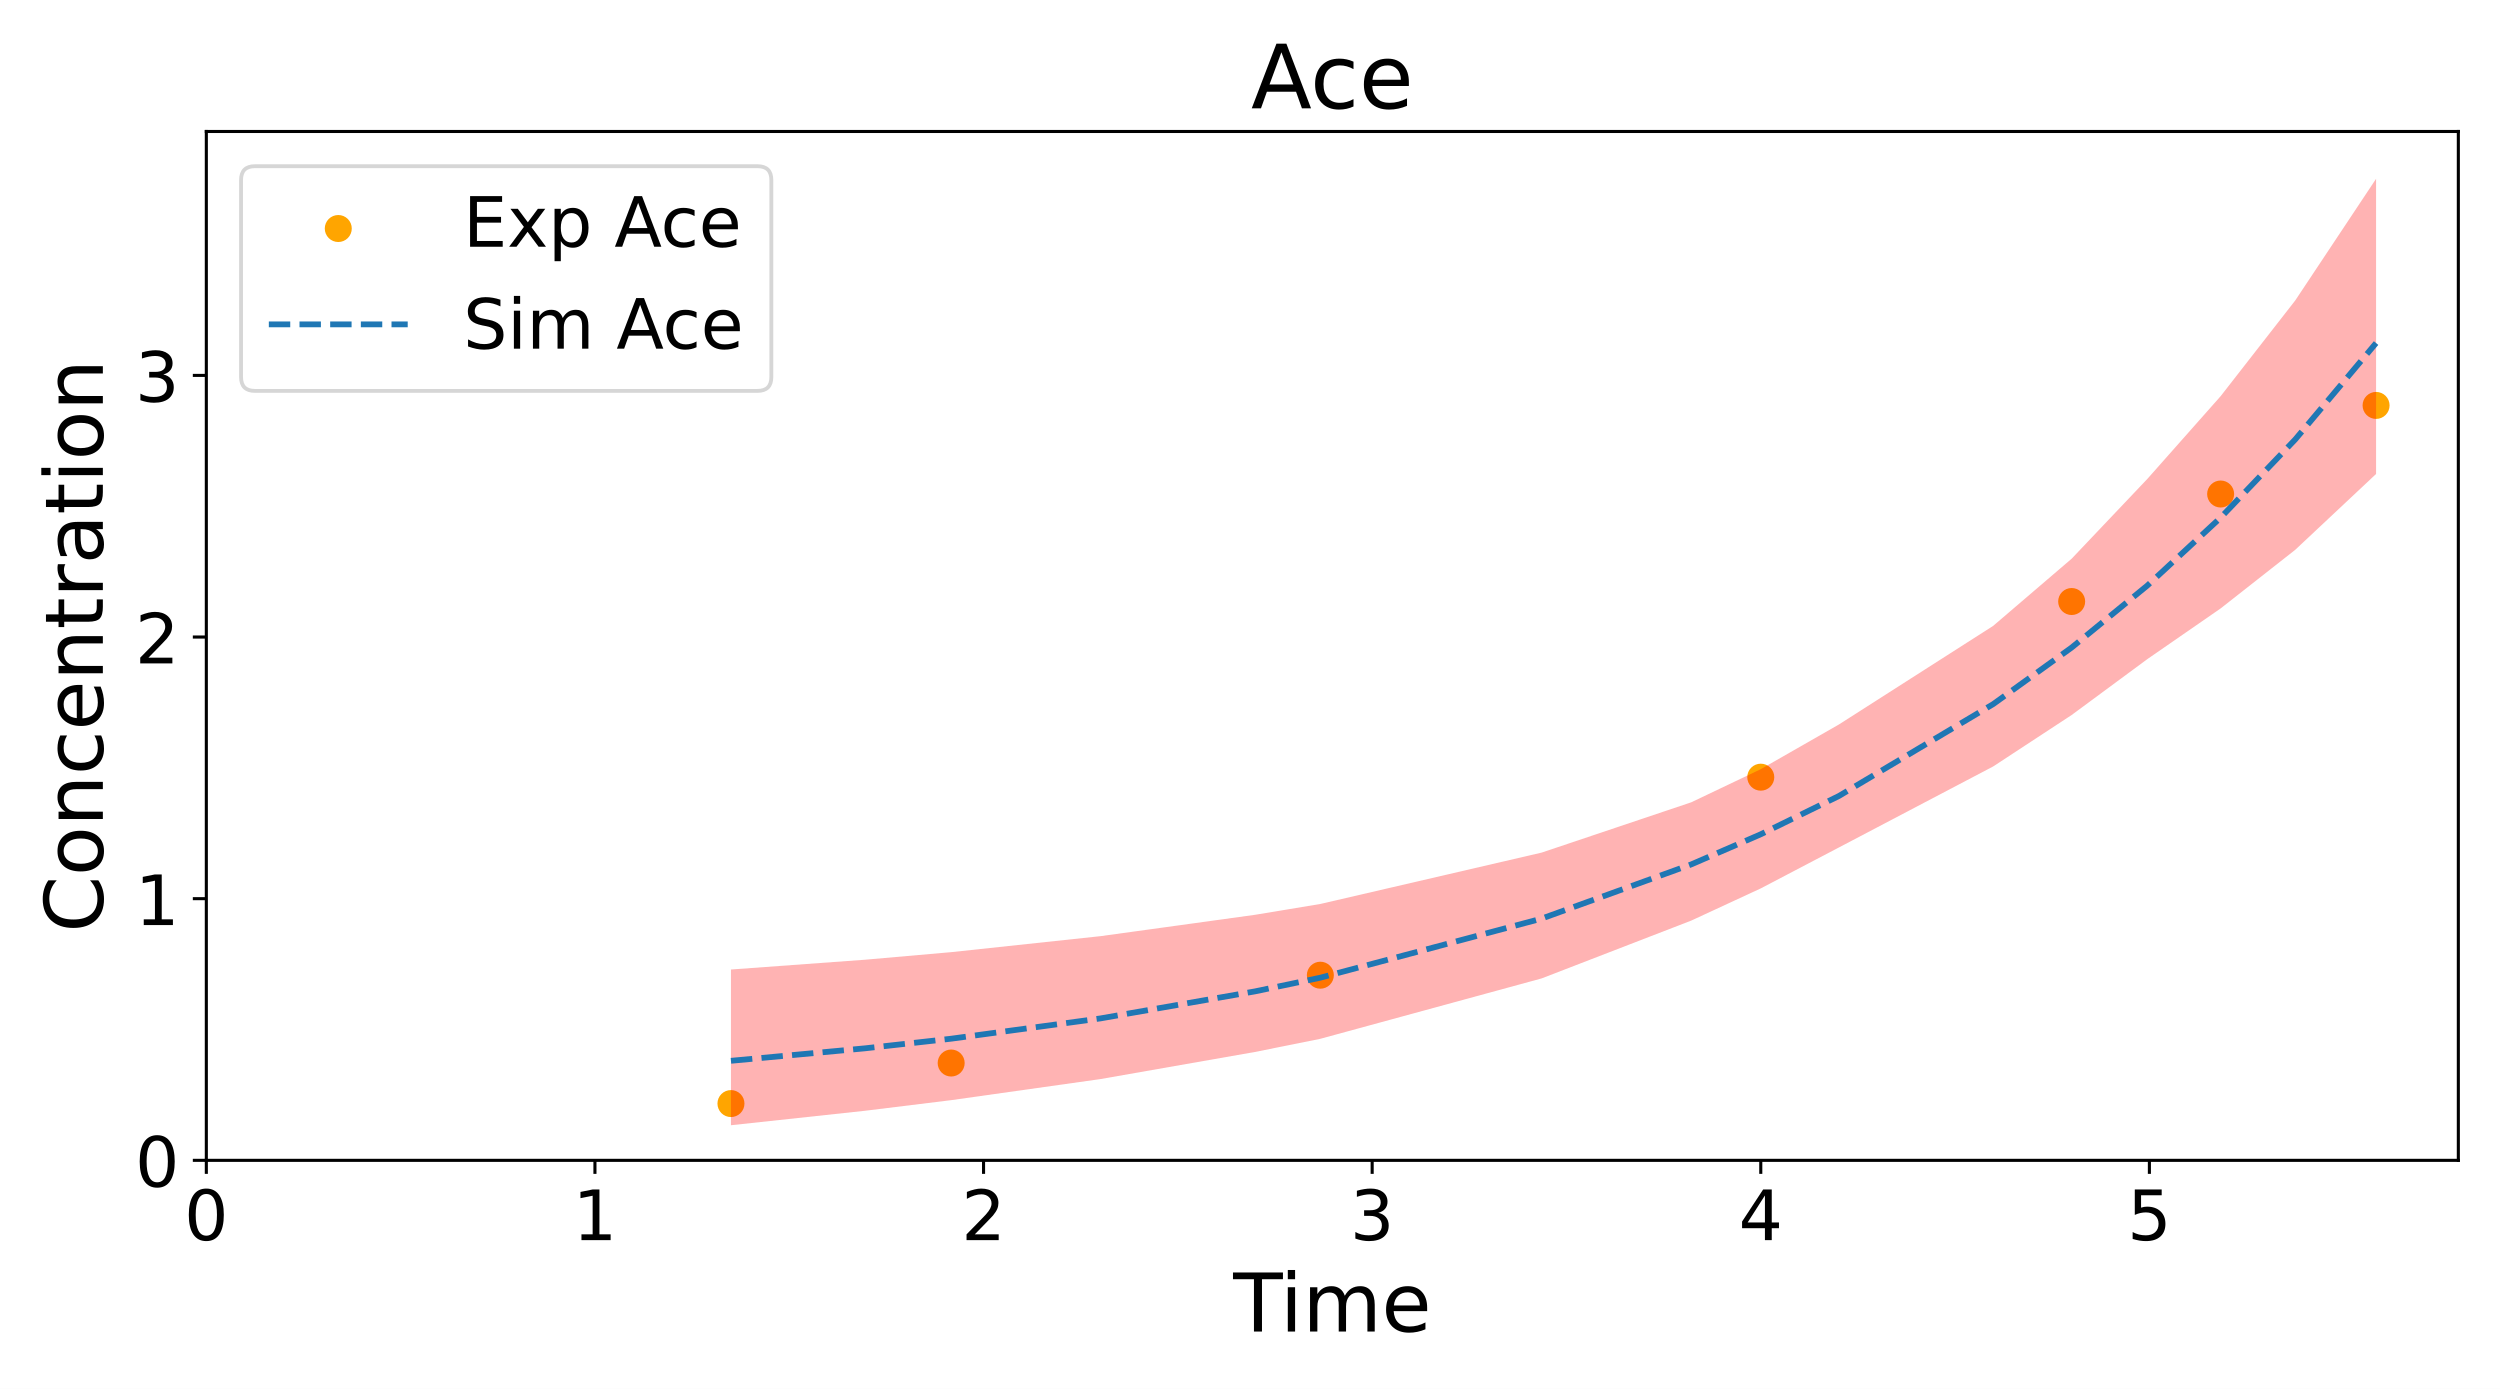
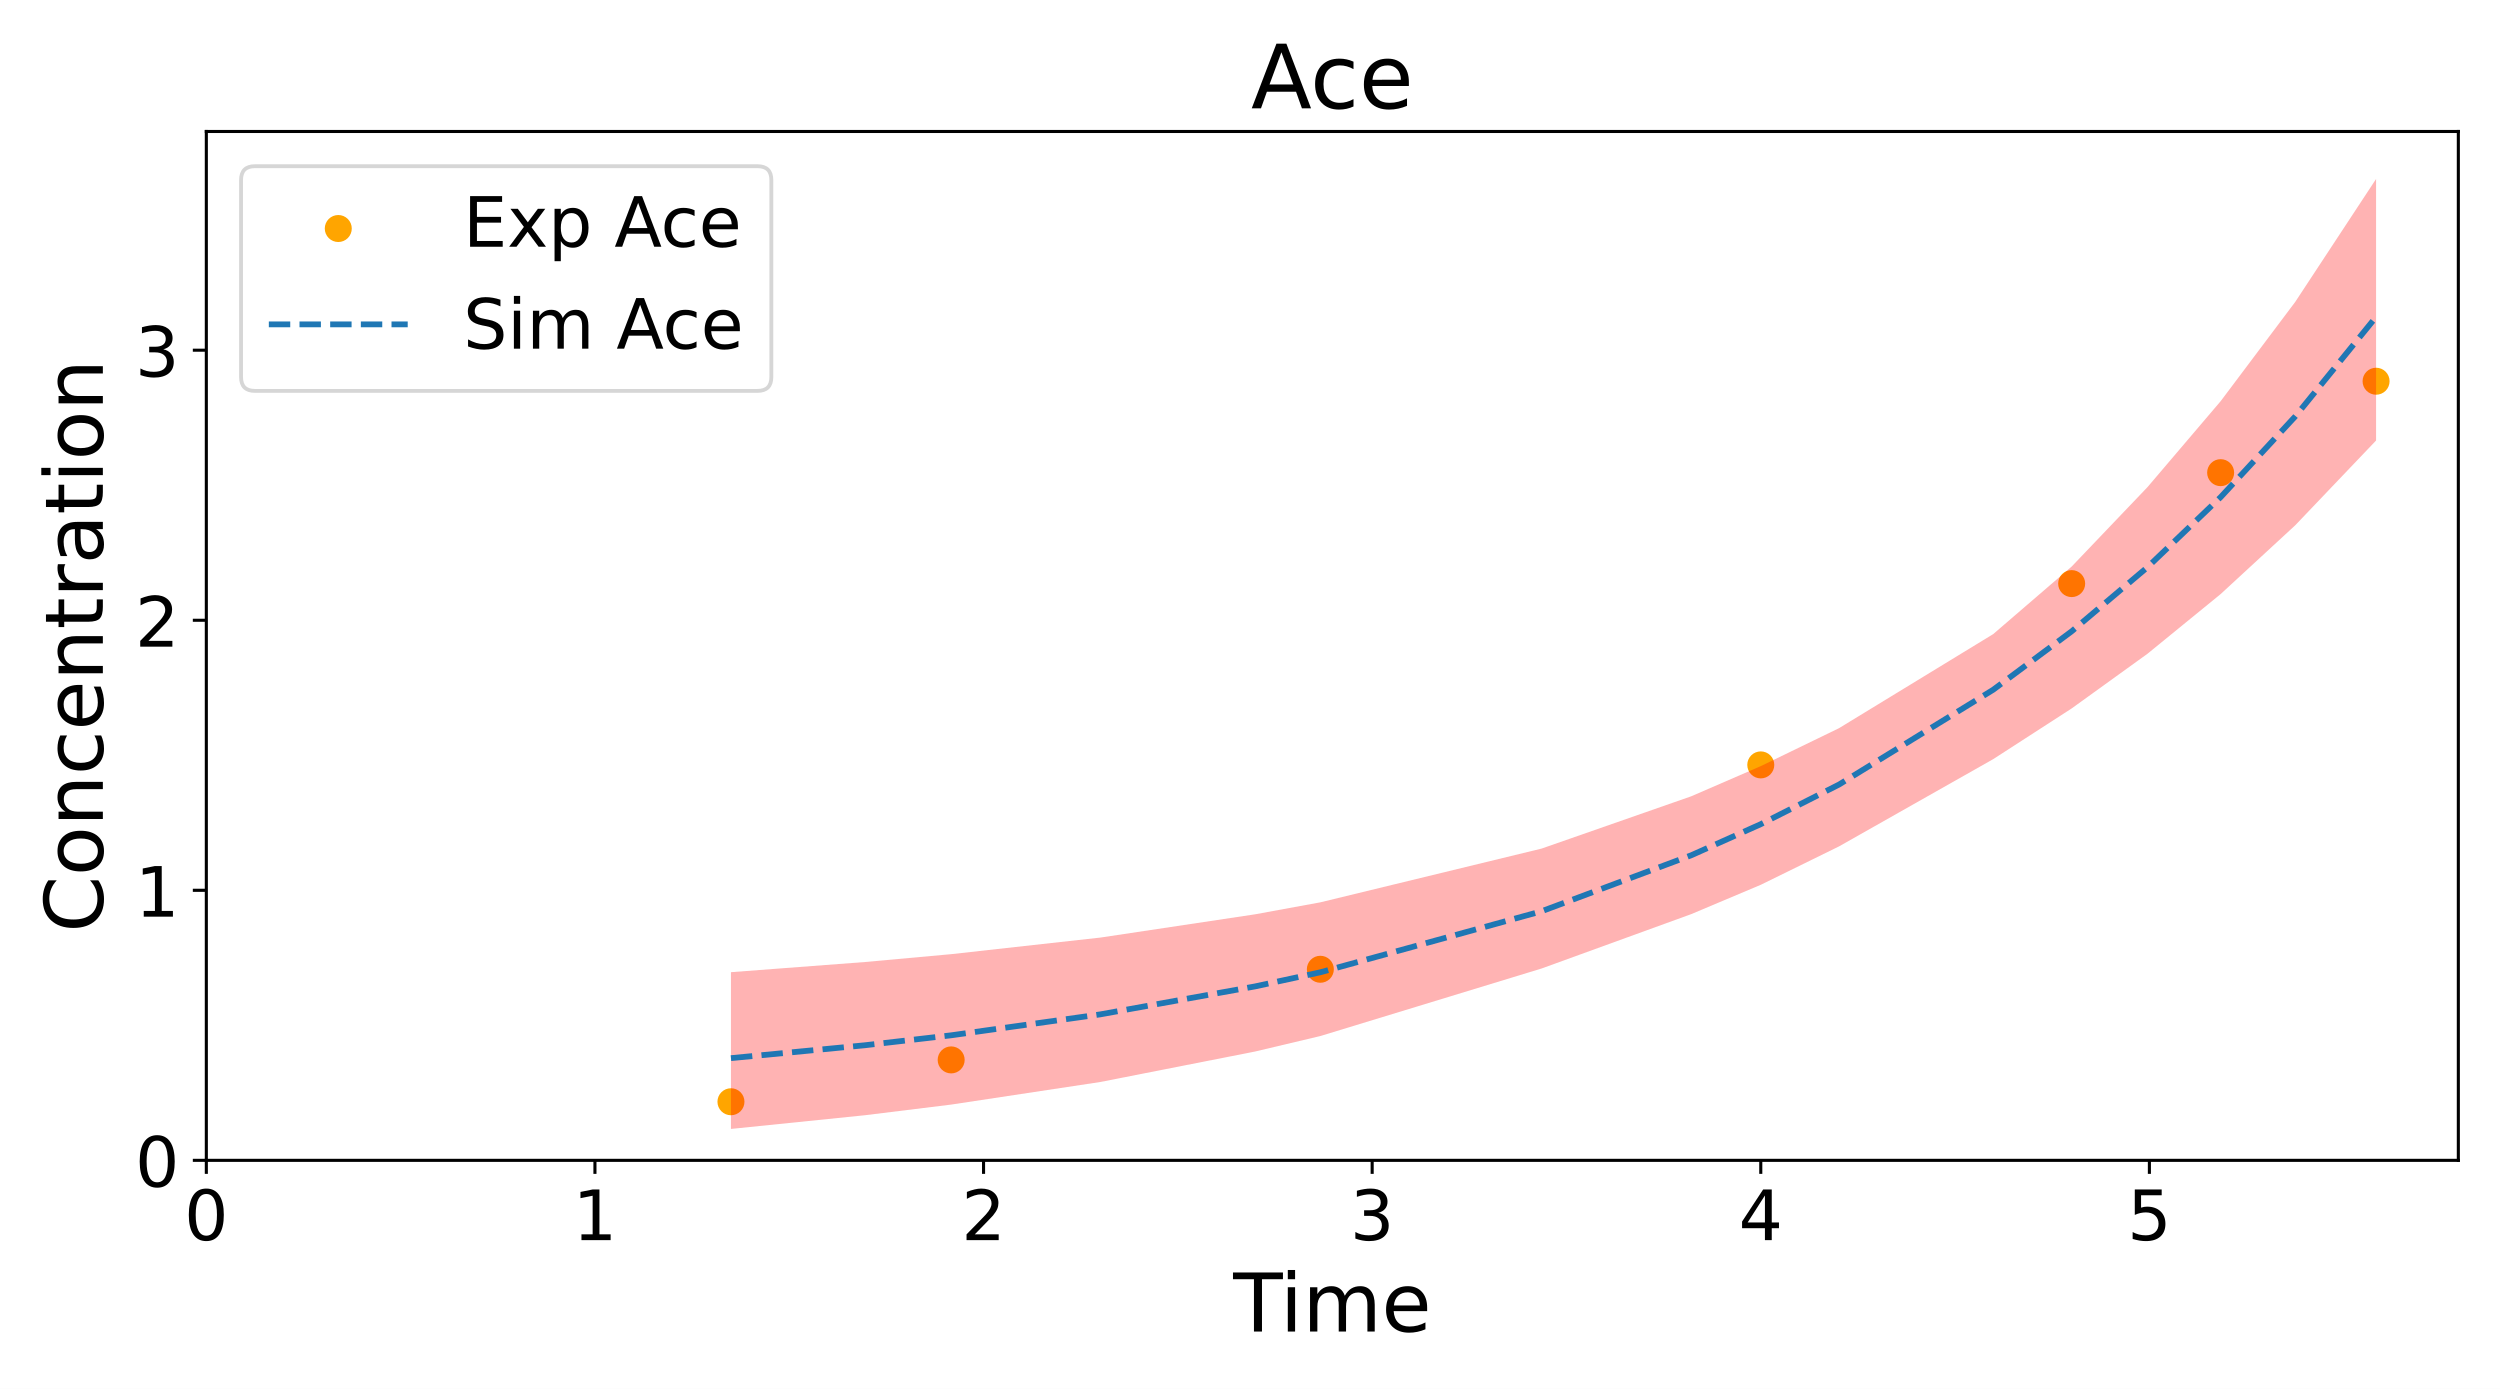
<svg xmlns="http://www.w3.org/2000/svg" xmlns:xlink="http://www.w3.org/1999/xlink" width="648pt" height="360pt" viewBox="0 0 648 360" version="1.1">
  <defs>
    <style type="text/css">*{stroke-linejoin: round; stroke-linecap: butt}</style>
  </defs>
  <g id="figure_1">
    <g id="patch_1">
      <path d="M 0 360  L 648 360  L 648 0  L 0 0  z " style="fill: #ffffff" />
    </g>
    <g id="axes_1">
      <g id="patch_2">
        <path d="M 53.48 300.76  L 637.2 300.76  L 637.2 34.08  L 53.48 34.08  z " style="fill: #ffffff" />
      </g>
      <g id="PathCollection_1">
        <defs>
-           <path id="m887f58a338" d="M 0 3  C 0.796 3 1.559 2.684 2.121 2.121  C 2.684 1.559 3 0.796 3 0  C 3 -0.796 2.684 -1.559 2.121 -2.121  C 1.559 -2.684 0.796 -3 0 -3  C -0.796 -3 -1.559 -2.684 -2.121 -2.121  C -2.684 -1.559 -3 -0.796 -3 0  C -3 0.796 -2.684 1.559 -2.121 2.121  C -1.559 2.684 -0.796 3 0 3  z " style="stroke: #ffa500" />
+           <path id="m546743fb20" d="M 0 3  C 0.796 3 1.559 2.684 2.121 2.121  C 2.684 1.559 3 0.796 3 0  C 3 -0.796 2.684 -1.559 2.121 -2.121  C 1.559 -2.684 0.796 -3 0 -3  C -0.796 -3 -1.559 -2.684 -2.121 -2.121  C -2.684 -1.559 -3 -0.796 -3 0  C -3 0.796 -2.684 1.559 -2.121 2.121  C -1.559 2.684 -0.796 3 0 3  z " style="stroke: #ffa500" />
        </defs>
-         <g clip-path="url(#pde56e7dc68)">
-           <use xlink:href="#m887f58a338" x="189.463" y="286.046" style="fill: #ffa500; stroke: #ffa500" />
-           <use xlink:href="#m887f58a338" x="246.542" y="275.537" style="fill: #ffa500; stroke: #ffa500" />
-           <use xlink:href="#m887f58a338" x="342.234" y="252.774" style="fill: #ffa500; stroke: #ffa500" />
-           <use xlink:href="#m887f58a338" x="456.393" y="201.445" style="fill: #ffa500; stroke: #ffa500" />
-           <use xlink:href="#m887f58a338" x="536.975" y="155.912" style="fill: #ffa500; stroke: #ffa500" />
-           <use xlink:href="#m887f58a338" x="575.588" y="128.049" style="fill: #ffa500; stroke: #ffa500" />
-           <use xlink:href="#m887f58a338" x="615.879" y="105.085" style="fill: #ffa500; stroke: #ffa500" />
+         <g clip-path="url(#p43d7a3db1f)">
+           <use xlink:href="#m546743fb20" x="189.463" y="285.574" style="fill: #ffa500; stroke: #ffa500" />
+           <use xlink:href="#m546743fb20" x="246.542" y="274.728" style="fill: #ffa500; stroke: #ffa500" />
+           <use xlink:href="#m546743fb20" x="342.234" y="251.236" style="fill: #ffa500; stroke: #ffa500" />
+           <use xlink:href="#m546743fb20" x="456.393" y="198.262" style="fill: #ffa500; stroke: #ffa500" />
+           <use xlink:href="#m546743fb20" x="536.975" y="151.269" style="fill: #ffa500; stroke: #ffa500" />
+           <use xlink:href="#m546743fb20" x="575.588" y="122.513" style="fill: #ffa500; stroke: #ffa500" />
+           <use xlink:href="#m546743fb20" x="615.879" y="98.813" style="fill: #ffa500; stroke: #ffa500" />
        </g>
      </g>
      <g id="PolyCollection_1">
        <defs>
-           <path id="m5f3ab05baf" d="M 189.463 -108.702  L 189.463 -68.34  L 224.186 -72.085  L 246.542 -74.84  L 285.183 -80.295  L 325.278 -87.329  L 342.234 -90.744  L 399.593 -106.396  L 438.374 -121.383  L 456.393 -129.728  L 476.65 -140.34  L 516.634 -161.337  L 536.975 -174.674  L 556.617 -189.175  L 575.588 -202.296  L 594.922 -217.487  L 615.879 -237.149  L 615.879 -313.654  L 615.879 -313.654  L 594.922 -282.114  L 575.588 -257.312  L 556.617 -235.893  L 536.975 -215.189  L 516.634 -197.777  L 476.65 -172.219  L 456.393 -160.633  L 438.374 -152.045  L 399.593 -139.008  L 342.234 -125.692  L 325.278 -122.88  L 285.183 -117.34  L 246.542 -113.202  L 224.186 -111.239  L 189.463 -108.702  z " />
+           <path id="m8fccbfd258" d="M 189.463 -108.011  L 189.463 -67.38  L 224.186 -70.931  L 246.542 -73.691  L 285.183 -79.544  L 325.278 -87.437  L 342.234 -91.46  L 399.593 -108.969  L 438.374 -123.061  L 456.393 -130.66  L 476.65 -140.6  L 516.634 -163.229  L 536.975 -176.372  L 556.617 -190.538  L 575.588 -206.015  L 594.922 -223.842  L 615.879 -245.82  L 615.879 -313.609  L 615.879 -313.609  L 594.922 -281.745  L 575.588 -256.007  L 556.617 -233.726  L 536.975 -213.152  L 516.634 -195.64  L 476.65 -171.245  L 456.393 -161.42  L 438.374 -153.603  L 399.593 -140.052  L 342.234 -126.117  L 325.278 -123.005  L 285.183 -116.976  L 246.542 -112.682  L 224.186 -110.646  L 189.463 -108.011  z " />
        </defs>
-         <g clip-path="url(#pde56e7dc68)">
-           <use xlink:href="#m5f3ab05baf" x="0" y="360" style="fill: #ff0000; fill-opacity: 0.3" />
+         <g clip-path="url(#p43d7a3db1f)">
+           <use xlink:href="#m8fccbfd258" x="0" y="360" style="fill: #ff0000; fill-opacity: 0.3" />
        </g>
      </g>
      <g id="matplotlib.axis_1">
        <g id="xtick_1">
          <g id="line2d_1">
            <defs>
-               <path id="m6d6c753019" d="M 0 0  L 0 3.5  " style="stroke: #000000; stroke-width: 0.8" />
-             </defs>
-             <g>
-               <use xlink:href="#m6d6c753019" x="53.48" y="300.76" style="stroke: #000000; stroke-width: 0.8" />
+               <path id="m01cc38931a" d="M 0 0  L 0 3.5  " style="stroke: #000000; stroke-width: 0.8" />
+             </defs>
+             <g>
+               <use xlink:href="#m01cc38931a" x="53.48" y="300.76" style="stroke: #000000; stroke-width: 0.8" />
            </g>
          </g>
          <g id="text_1">
            <g transform="translate(47.75375 321.4372)scale(0.18 -0.18)">
              <defs>
                <path id="DejaVuSans-30" d="M 2034 4250  Q 1547 4250 1301 3770  Q 1056 3291 1056 2328  Q 1056 1369 1301 889  Q 1547 409 2034 409  Q 2525 409 2770 889  Q 3016 1369 3016 2328  Q 3016 3291 2770 3770  Q 2525 4250 2034 4250  z M 2034 4750  Q 2819 4750 3233 4129  Q 3647 3509 3647 2328  Q 3647 1150 3233 529  Q 2819 -91 2034 -91  Q 1250 -91 836 529  Q 422 1150 422 2328  Q 422 3509 836 4129  Q 1250 4750 2034 4750  z " transform="scale(0.015625)" />
              </defs>
              <use xlink:href="#DejaVuSans-30" />
            </g>
          </g>
        </g>
        <g id="xtick_2">
          <g id="line2d_2">
            <g>
-               <use xlink:href="#m6d6c753019" x="154.208" y="300.76" style="stroke: #000000; stroke-width: 0.8" />
+               <use xlink:href="#m01cc38931a" x="154.208" y="300.76" style="stroke: #000000; stroke-width: 0.8" />
            </g>
          </g>
          <g id="text_2">
            <g transform="translate(148.482 321.4372)scale(0.18 -0.18)">
              <defs>
                <path id="DejaVuSans-31" d="M 794 531  L 1825 531  L 1825 4091  L 703 3866  L 703 4441  L 1819 4666  L 2450 4666  L 2450 531  L 3481 531  L 3481 0  L 794 0  L 794 531  z " transform="scale(0.015625)" />
              </defs>
              <use xlink:href="#DejaVuSans-31" />
            </g>
          </g>
        </g>
        <g id="xtick_3">
          <g id="line2d_3">
            <g>
-               <use xlink:href="#m6d6c753019" x="254.936" y="300.76" style="stroke: #000000; stroke-width: 0.8" />
+               <use xlink:href="#m01cc38931a" x="254.936" y="300.76" style="stroke: #000000; stroke-width: 0.8" />
            </g>
          </g>
          <g id="text_3">
            <g transform="translate(249.2102 321.4372)scale(0.18 -0.18)">
              <defs>
                <path id="DejaVuSans-32" d="M 1228 531  L 3431 531  L 3431 0  L 469 0  L 469 531  Q 828 903 1448 1529  Q 2069 2156 2228 2338  Q 2531 2678 2651 2914  Q 2772 3150 2772 3378  Q 2772 3750 2511 3984  Q 2250 4219 1831 4219  Q 1534 4219 1204 4116  Q 875 4013 500 3803  L 500 4441  Q 881 4594 1212 4672  Q 1544 4750 1819 4750  Q 2544 4750 2975 4387  Q 3406 4025 3406 3419  Q 3406 3131 3298 2873  Q 3191 2616 2906 2266  Q 2828 2175 2409 1742  Q 1991 1309 1228 531  z " transform="scale(0.015625)" />
              </defs>
              <use xlink:href="#DejaVuSans-32" />
            </g>
          </g>
        </g>
        <g id="xtick_4">
          <g id="line2d_4">
            <g>
-               <use xlink:href="#m6d6c753019" x="355.665" y="300.76" style="stroke: #000000; stroke-width: 0.8" />
+               <use xlink:href="#m01cc38931a" x="355.665" y="300.76" style="stroke: #000000; stroke-width: 0.8" />
            </g>
          </g>
          <g id="text_4">
            <g transform="translate(349.9384 321.4372)scale(0.18 -0.18)">
              <defs>
                <path id="DejaVuSans-33" d="M 2597 2516  Q 3050 2419 3304 2112  Q 3559 1806 3559 1356  Q 3559 666 3084 287  Q 2609 -91 1734 -91  Q 1441 -91 1130 -33  Q 819 25 488 141  L 488 750  Q 750 597 1062 519  Q 1375 441 1716 441  Q 2309 441 2620 675  Q 2931 909 2931 1356  Q 2931 1769 2642 2001  Q 2353 2234 1838 2234  L 1294 2234  L 1294 2753  L 1863 2753  Q 2328 2753 2575 2939  Q 2822 3125 2822 3475  Q 2822 3834 2567 4026  Q 2313 4219 1838 4219  Q 1578 4219 1281 4162  Q 984 4106 628 3988  L 628 4550  Q 988 4650 1302 4700  Q 1616 4750 1894 4750  Q 2613 4750 3031 4423  Q 3450 4097 3450 3541  Q 3450 3153 3228 2886  Q 3006 2619 2597 2516  z " transform="scale(0.015625)" />
              </defs>
              <use xlink:href="#DejaVuSans-33" />
            </g>
          </g>
        </g>
        <g id="xtick_5">
          <g id="line2d_5">
            <g>
-               <use xlink:href="#m6d6c753019" x="456.393" y="300.76" style="stroke: #000000; stroke-width: 0.8" />
+               <use xlink:href="#m01cc38931a" x="456.393" y="300.76" style="stroke: #000000; stroke-width: 0.8" />
            </g>
          </g>
          <g id="text_5">
            <g transform="translate(450.6666 321.4372)scale(0.18 -0.18)">
              <defs>
                <path id="DejaVuSans-34" d="M 2419 4116  L 825 1625  L 2419 1625  L 2419 4116  z M 2253 4666  L 3047 4666  L 3047 1625  L 3713 1625  L 3713 1100  L 3047 1100  L 3047 0  L 2419 0  L 2419 1100  L 313 1100  L 313 1709  L 2253 4666  z " transform="scale(0.015625)" />
              </defs>
              <use xlink:href="#DejaVuSans-34" />
            </g>
          </g>
        </g>
        <g id="xtick_6">
          <g id="line2d_6">
            <g>
-               <use xlink:href="#m6d6c753019" x="557.121" y="300.76" style="stroke: #000000; stroke-width: 0.8" />
+               <use xlink:href="#m01cc38931a" x="557.121" y="300.76" style="stroke: #000000; stroke-width: 0.8" />
            </g>
          </g>
          <g id="text_6">
            <g transform="translate(551.3948 321.4372)scale(0.18 -0.18)">
              <defs>
                <path id="DejaVuSans-35" d="M 691 4666  L 3169 4666  L 3169 4134  L 1269 4134  L 1269 2991  Q 1406 3038 1543 3061  Q 1681 3084 1819 3084  Q 2600 3084 3056 2656  Q 3513 2228 3513 1497  Q 3513 744 3044 326  Q 2575 -91 1722 -91  Q 1428 -91 1123 -41  Q 819 9 494 109  L 494 744  Q 775 591 1075 516  Q 1375 441 1709 441  Q 2250 441 2565 725  Q 2881 1009 2881 1497  Q 2881 1984 2565 2268  Q 2250 2553 1709 2553  Q 1456 2553 1204 2497  Q 953 2441 691 2322  L 691 4666  z " transform="scale(0.015625)" />
              </defs>
              <use xlink:href="#DejaVuSans-35" />
            </g>
          </g>
        </g>
        <g id="text_7">
          <g transform="translate(319.6495 345.1373)scale(0.21 -0.21)">
            <defs>
              <path id="DejaVuSans-54" d="M -19 4666  L 3928 4666  L 3928 4134  L 2272 4134  L 2272 0  L 1638 0  L 1638 4134  L -19 4134  L -19 4666  z " transform="scale(0.015625)" />
              <path id="DejaVuSans-69" d="M 603 3500  L 1178 3500  L 1178 0  L 603 0  L 603 3500  z M 603 4863  L 1178 4863  L 1178 4134  L 603 4134  L 603 4863  z " transform="scale(0.015625)" />
              <path id="DejaVuSans-6d" d="M 3328 2828  Q 3544 3216 3844 3400  Q 4144 3584 4550 3584  Q 5097 3584 5394 3201  Q 5691 2819 5691 2113  L 5691 0  L 5113 0  L 5113 2094  Q 5113 2597 4934 2840  Q 4756 3084 4391 3084  Q 3944 3084 3684 2787  Q 3425 2491 3425 1978  L 3425 0  L 2847 0  L 2847 2094  Q 2847 2600 2669 2842  Q 2491 3084 2119 3084  Q 1678 3084 1418 2786  Q 1159 2488 1159 1978  L 1159 0  L 581 0  L 581 3500  L 1159 3500  L 1159 2956  Q 1356 3278 1631 3431  Q 1906 3584 2284 3584  Q 2666 3584 2933 3390  Q 3200 3197 3328 2828  z " transform="scale(0.015625)" />
              <path id="DejaVuSans-65" d="M 3597 1894  L 3597 1613  L 953 1613  Q 991 1019 1311 708  Q 1631 397 2203 397  Q 2534 397 2845 478  Q 3156 559 3463 722  L 3463 178  Q 3153 47 2828 -22  Q 2503 -91 2169 -91  Q 1331 -91 842 396  Q 353 884 353 1716  Q 353 2575 817 3079  Q 1281 3584 2069 3584  Q 2775 3584 3186 3129  Q 3597 2675 3597 1894  z M 3022 2063  Q 3016 2534 2758 2815  Q 2500 3097 2075 3097  Q 1594 3097 1305 2825  Q 1016 2553 972 2059  L 3022 2063  z " transform="scale(0.015625)" />
            </defs>
            <use xlink:href="#DejaVuSans-54" />
            <use xlink:href="#DejaVuSans-69" x="57.959" />
            <use xlink:href="#DejaVuSans-6d" x="85.742" />
            <use xlink:href="#DejaVuSans-65" x="183.154" />
          </g>
        </g>
      </g>
      <g id="matplotlib.axis_2">
        <g id="ytick_1">
          <g id="line2d_7">
            <defs>
-               <path id="mf8274a8f76" d="M 0 0  L -3.5 0  " style="stroke: #000000; stroke-width: 0.8" />
-             </defs>
-             <g>
-               <use xlink:href="#mf8274a8f76" x="53.48" y="300.76" style="stroke: #000000; stroke-width: 0.8" />
+               <path id="m12123dd6e5" d="M 0 0  L -3.5 0  " style="stroke: #000000; stroke-width: 0.8" />
+             </defs>
+             <g>
+               <use xlink:href="#m12123dd6e5" x="53.48" y="300.76" style="stroke: #000000; stroke-width: 0.8" />
            </g>
          </g>
          <g id="text_8">
            <g transform="translate(35.0275 307.5986)scale(0.18 -0.18)">
              <use xlink:href="#DejaVuSans-30" />
            </g>
          </g>
        </g>
        <g id="ytick_2">
          <g id="line2d_8">
            <g>
-               <use xlink:href="#mf8274a8f76" x="53.48" y="232.939" style="stroke: #000000; stroke-width: 0.8" />
+               <use xlink:href="#m12123dd6e5" x="53.48" y="230.765" style="stroke: #000000; stroke-width: 0.8" />
            </g>
          </g>
          <g id="text_9">
-             <g transform="translate(35.0275 239.7779)scale(0.18 -0.18)">
+             <g transform="translate(35.0275 237.6039)scale(0.18 -0.18)">
              <use xlink:href="#DejaVuSans-31" />
            </g>
          </g>
        </g>
        <g id="ytick_3">
          <g id="line2d_9">
            <g>
-               <use xlink:href="#mf8274a8f76" x="53.48" y="165.119" style="stroke: #000000; stroke-width: 0.8" />
+               <use xlink:href="#m12123dd6e5" x="53.48" y="160.771" style="stroke: #000000; stroke-width: 0.8" />
            </g>
          </g>
          <g id="text_10">
-             <g transform="translate(35.0275 171.9571)scale(0.18 -0.18)">
+             <g transform="translate(35.0275 167.6092)scale(0.18 -0.18)">
              <use xlink:href="#DejaVuSans-32" />
            </g>
          </g>
        </g>
        <g id="ytick_4">
          <g id="line2d_10">
            <g>
-               <use xlink:href="#mf8274a8f76" x="53.48" y="97.298" style="stroke: #000000; stroke-width: 0.8" />
+               <use xlink:href="#m12123dd6e5" x="53.48" y="90.776" style="stroke: #000000; stroke-width: 0.8" />
            </g>
          </g>
          <g id="text_11">
-             <g transform="translate(35.0275 104.1364)scale(0.18 -0.18)">
+             <g transform="translate(35.0275 97.6145)scale(0.18 -0.18)">
              <use xlink:href="#DejaVuSans-33" />
            </g>
          </g>
        </g>
        <g id="text_12">
          <g transform="translate(26.66016 241.6993)rotate(-90)scale(0.21 -0.21)">
            <defs>
              <path id="DejaVuSans-43" d="M 4122 4306  L 4122 3641  Q 3803 3938 3442 4084  Q 3081 4231 2675 4231  Q 1875 4231 1450 3742  Q 1025 3253 1025 2328  Q 1025 1406 1450 917  Q 1875 428 2675 428  Q 3081 428 3442 575  Q 3803 722 4122 1019  L 4122 359  Q 3791 134 3420 21  Q 3050 -91 2638 -91  Q 1578 -91 968 557  Q 359 1206 359 2328  Q 359 3453 968 4101  Q 1578 4750 2638 4750  Q 3056 4750 3426 4639  Q 3797 4528 4122 4306  z " transform="scale(0.015625)" />
              <path id="DejaVuSans-6f" d="M 1959 3097  Q 1497 3097 1228 2736  Q 959 2375 959 1747  Q 959 1119 1226 758  Q 1494 397 1959 397  Q 2419 397 2687 759  Q 2956 1122 2956 1747  Q 2956 2369 2687 2733  Q 2419 3097 1959 3097  z M 1959 3584  Q 2709 3584 3137 3096  Q 3566 2609 3566 1747  Q 3566 888 3137 398  Q 2709 -91 1959 -91  Q 1206 -91 779 398  Q 353 888 353 1747  Q 353 2609 779 3096  Q 1206 3584 1959 3584  z " transform="scale(0.015625)" />
              <path id="DejaVuSans-6e" d="M 3513 2113  L 3513 0  L 2938 0  L 2938 2094  Q 2938 2591 2744 2837  Q 2550 3084 2163 3084  Q 1697 3084 1428 2787  Q 1159 2491 1159 1978  L 1159 0  L 581 0  L 581 3500  L 1159 3500  L 1159 2956  Q 1366 3272 1645 3428  Q 1925 3584 2291 3584  Q 2894 3584 3203 3211  Q 3513 2838 3513 2113  z " transform="scale(0.015625)" />
              <path id="DejaVuSans-63" d="M 3122 3366  L 3122 2828  Q 2878 2963 2633 3030  Q 2388 3097 2138 3097  Q 1578 3097 1268 2742  Q 959 2388 959 1747  Q 959 1106 1268 751  Q 1578 397 2138 397  Q 2388 397 2633 464  Q 2878 531 3122 666  L 3122 134  Q 2881 22 2623 -34  Q 2366 -91 2075 -91  Q 1284 -91 818 406  Q 353 903 353 1747  Q 353 2603 823 3093  Q 1294 3584 2113 3584  Q 2378 3584 2631 3529  Q 2884 3475 3122 3366  z " transform="scale(0.015625)" />
              <path id="DejaVuSans-74" d="M 1172 4494  L 1172 3500  L 2356 3500  L 2356 3053  L 1172 3053  L 1172 1153  Q 1172 725 1289 603  Q 1406 481 1766 481  L 2356 481  L 2356 0  L 1766 0  Q 1100 0 847 248  Q 594 497 594 1153  L 594 3053  L 172 3053  L 172 3500  L 594 3500  L 594 4494  L 1172 4494  z " transform="scale(0.015625)" />
              <path id="DejaVuSans-72" d="M 2631 2963  Q 2534 3019 2420 3045  Q 2306 3072 2169 3072  Q 1681 3072 1420 2755  Q 1159 2438 1159 1844  L 1159 0  L 581 0  L 581 3500  L 1159 3500  L 1159 2956  Q 1341 3275 1631 3429  Q 1922 3584 2338 3584  Q 2397 3584 2469 3576  Q 2541 3569 2628 3553  L 2631 2963  z " transform="scale(0.015625)" />
              <path id="DejaVuSans-61" d="M 2194 1759  Q 1497 1759 1228 1600  Q 959 1441 959 1056  Q 959 750 1161 570  Q 1363 391 1709 391  Q 2188 391 2477 730  Q 2766 1069 2766 1631  L 2766 1759  L 2194 1759  z M 3341 1997  L 3341 0  L 2766 0  L 2766 531  Q 2569 213 2275 61  Q 1981 -91 1556 -91  Q 1019 -91 701 211  Q 384 513 384 1019  Q 384 1609 779 1909  Q 1175 2209 1959 2209  L 2766 2209  L 2766 2266  Q 2766 2663 2505 2880  Q 2244 3097 1772 3097  Q 1472 3097 1187 3025  Q 903 2953 641 2809  L 641 3341  Q 956 3463 1253 3523  Q 1550 3584 1831 3584  Q 2591 3584 2966 3190  Q 3341 2797 3341 1997  z " transform="scale(0.015625)" />
            </defs>
            <use xlink:href="#DejaVuSans-43" />
            <use xlink:href="#DejaVuSans-6f" x="69.824" />
            <use xlink:href="#DejaVuSans-6e" x="131.006" />
            <use xlink:href="#DejaVuSans-63" x="194.385" />
            <use xlink:href="#DejaVuSans-65" x="249.365" />
            <use xlink:href="#DejaVuSans-6e" x="310.889" />
            <use xlink:href="#DejaVuSans-74" x="374.268" />
            <use xlink:href="#DejaVuSans-72" x="413.477" />
            <use xlink:href="#DejaVuSans-61" x="454.59" />
            <use xlink:href="#DejaVuSans-74" x="515.869" />
            <use xlink:href="#DejaVuSans-69" x="555.078" />
            <use xlink:href="#DejaVuSans-6f" x="582.861" />
            <use xlink:href="#DejaVuSans-6e" x="644.043" />
          </g>
        </g>
      </g>
      <g id="line2d_11">
-         <path d="M 189.463 274.96  L 224.186 271.728  L 246.542 269.233  L 285.183 263.982  L 325.278 256.97  L 342.234 253.418  L 399.593 238.1  L 438.374 224.055  L 456.393 216.244  L 476.65 206.316  L 516.634 182.506  L 536.975 167.843  L 556.617 151.751  L 575.588 134.167  L 594.922 113.906  L 615.879 88.92  " clip-path="url(#pde56e7dc68)" style="fill: none; stroke-dasharray: 5.55,2.4; stroke-dashoffset: 0; stroke: #1f77b4; stroke-width: 1.5" />
+         <path d="M 189.463 274.269  L 224.186 270.93  L 246.542 268.352  L 285.183 262.928  L 325.278 255.685  L 342.234 252.016  L 399.593 236.195  L 438.374 221.689  L 456.393 213.622  L 476.65 203.369  L 516.634 178.781  L 536.975 163.639  L 556.617 147.022  L 575.588 128.864  L 594.922 107.944  L 615.879 82.145  " clip-path="url(#p43d7a3db1f)" style="fill: none; stroke-dasharray: 5.55,2.4; stroke-dashoffset: 0; stroke: #1f77b4; stroke-width: 1.5" />
      </g>
      <g id="patch_3">
        <path d="M 53.48 300.76  L 53.48 34.08  " style="fill: none; stroke: #000000; stroke-width: 0.8; stroke-linejoin: miter; stroke-linecap: square" />
      </g>
      <g id="patch_4">
        <path d="M 637.2 300.76  L 637.2 34.08  " style="fill: none; stroke: #000000; stroke-width: 0.8; stroke-linejoin: miter; stroke-linecap: square" />
      </g>
      <g id="patch_5">
        <path d="M 53.48 300.76  L 637.2 300.76  " style="fill: none; stroke: #000000; stroke-width: 0.8; stroke-linejoin: miter; stroke-linecap: square" />
      </g>
      <g id="patch_6">
        <path d="M 53.48 34.08  L 637.2 34.08  " style="fill: none; stroke: #000000; stroke-width: 0.8; stroke-linejoin: miter; stroke-linecap: square" />
      </g>
      <g id="text_13">
        <g transform="translate(324.2752 28.08)scale(0.23 -0.23)">
          <defs>
            <path id="DejaVuSans-41" d="M 2188 4044  L 1331 1722  L 3047 1722  L 2188 4044  z M 1831 4666  L 2547 4666  L 4325 0  L 3669 0  L 3244 1197  L 1141 1197  L 716 0  L 50 0  L 1831 4666  z " transform="scale(0.015625)" />
          </defs>
          <use xlink:href="#DejaVuSans-41" />
          <use xlink:href="#DejaVuSans-63" x="66.658" />
          <use xlink:href="#DejaVuSans-65" x="121.639" />
        </g>
      </g>
      <g id="legend_1">
        <g id="patch_7">
          <path d="M 66.08 101.321  L 196.333 101.321  Q 199.933 101.321 199.933 97.721  L 199.933 46.68  Q 199.933 43.08 196.333 43.08  L 66.08 43.08  Q 62.48 43.08 62.48 46.68  L 62.48 97.721  Q 62.48 101.321 66.08 101.321  z " style="fill: #ffffff; opacity: 0.8; stroke: #cccccc; stroke-linejoin: miter" />
        </g>
        <g id="PathCollection_2">
          <g>
-             <use xlink:href="#m887f58a338" x="87.68" y="59.232" style="fill: #ffa500; stroke: #ffa500" />
+             <use xlink:href="#m546743fb20" x="87.68" y="59.232" style="fill: #ffa500; stroke: #ffa500" />
          </g>
        </g>
        <g id="text_14">
          <g transform="translate(120.08 63.95719)scale(0.18 -0.18)">
            <defs>
              <path id="DejaVuSans-45" d="M 628 4666  L 3578 4666  L 3578 4134  L 1259 4134  L 1259 2753  L 3481 2753  L 3481 2222  L 1259 2222  L 1259 531  L 3634 531  L 3634 0  L 628 0  L 628 4666  z " transform="scale(0.015625)" />
              <path id="DejaVuSans-78" d="M 3513 3500  L 2247 1797  L 3578 0  L 2900 0  L 1881 1375  L 863 0  L 184 0  L 1544 1831  L 300 3500  L 978 3500  L 1906 2253  L 2834 3500  L 3513 3500  z " transform="scale(0.015625)" />
              <path id="DejaVuSans-70" d="M 1159 525  L 1159 -1331  L 581 -1331  L 581 3500  L 1159 3500  L 1159 2969  Q 1341 3281 1617 3432  Q 1894 3584 2278 3584  Q 2916 3584 3314 3078  Q 3713 2572 3713 1747  Q 3713 922 3314 415  Q 2916 -91 2278 -91  Q 1894 -91 1617 61  Q 1341 213 1159 525  z M 3116 1747  Q 3116 2381 2855 2742  Q 2594 3103 2138 3103  Q 1681 3103 1420 2742  Q 1159 2381 1159 1747  Q 1159 1113 1420 752  Q 1681 391 2138 391  Q 2594 391 2855 752  Q 3116 1113 3116 1747  z " transform="scale(0.015625)" />
              <path id="DejaVuSans-20" transform="scale(0.015625)" />
            </defs>
            <use xlink:href="#DejaVuSans-45" />
            <use xlink:href="#DejaVuSans-78" x="63.184" />
            <use xlink:href="#DejaVuSans-70" x="122.363" />
            <use xlink:href="#DejaVuSans-20" x="185.84" />
            <use xlink:href="#DejaVuSans-41" x="217.627" />
            <use xlink:href="#DejaVuSans-63" x="284.285" />
            <use xlink:href="#DejaVuSans-65" x="339.266" />
          </g>
        </g>
        <g id="line2d_12">
          <path d="M 69.68 84.078  L 87.68 84.078  L 105.68 84.078  " style="fill: none; stroke-dasharray: 5.55,2.4; stroke-dashoffset: 0; stroke: #1f77b4; stroke-width: 1.5" />
        </g>
        <g id="text_15">
          <g transform="translate(120.08 90.37781)scale(0.18 -0.18)">
            <defs>
              <path id="DejaVuSans-53" d="M 3425 4513  L 3425 3897  Q 3066 4069 2747 4153  Q 2428 4238 2131 4238  Q 1616 4238 1336 4038  Q 1056 3838 1056 3469  Q 1056 3159 1242 3001  Q 1428 2844 1947 2747  L 2328 2669  Q 3034 2534 3370 2195  Q 3706 1856 3706 1288  Q 3706 609 3251 259  Q 2797 -91 1919 -91  Q 1588 -91 1214 -16  Q 841 59 441 206  L 441 856  Q 825 641 1194 531  Q 1563 422 1919 422  Q 2459 422 2753 634  Q 3047 847 3047 1241  Q 3047 1584 2836 1778  Q 2625 1972 2144 2069  L 1759 2144  Q 1053 2284 737 2584  Q 422 2884 422 3419  Q 422 4038 858 4394  Q 1294 4750 2059 4750  Q 2388 4750 2728 4690  Q 3069 4631 3425 4513  z " transform="scale(0.015625)" />
            </defs>
            <use xlink:href="#DejaVuSans-53" />
            <use xlink:href="#DejaVuSans-69" x="63.477" />
            <use xlink:href="#DejaVuSans-6d" x="91.26" />
            <use xlink:href="#DejaVuSans-20" x="188.672" />
            <use xlink:href="#DejaVuSans-41" x="220.459" />
            <use xlink:href="#DejaVuSans-63" x="287.117" />
            <use xlink:href="#DejaVuSans-65" x="342.098" />
          </g>
        </g>
      </g>
    </g>
  </g>
  <defs>
-     <clipPath id="pde56e7dc68">
+     <clipPath id="p43d7a3db1f">
      <rect x="53.48" y="34.08" width="583.72" height="266.68" />
    </clipPath>
  </defs>
</svg>
